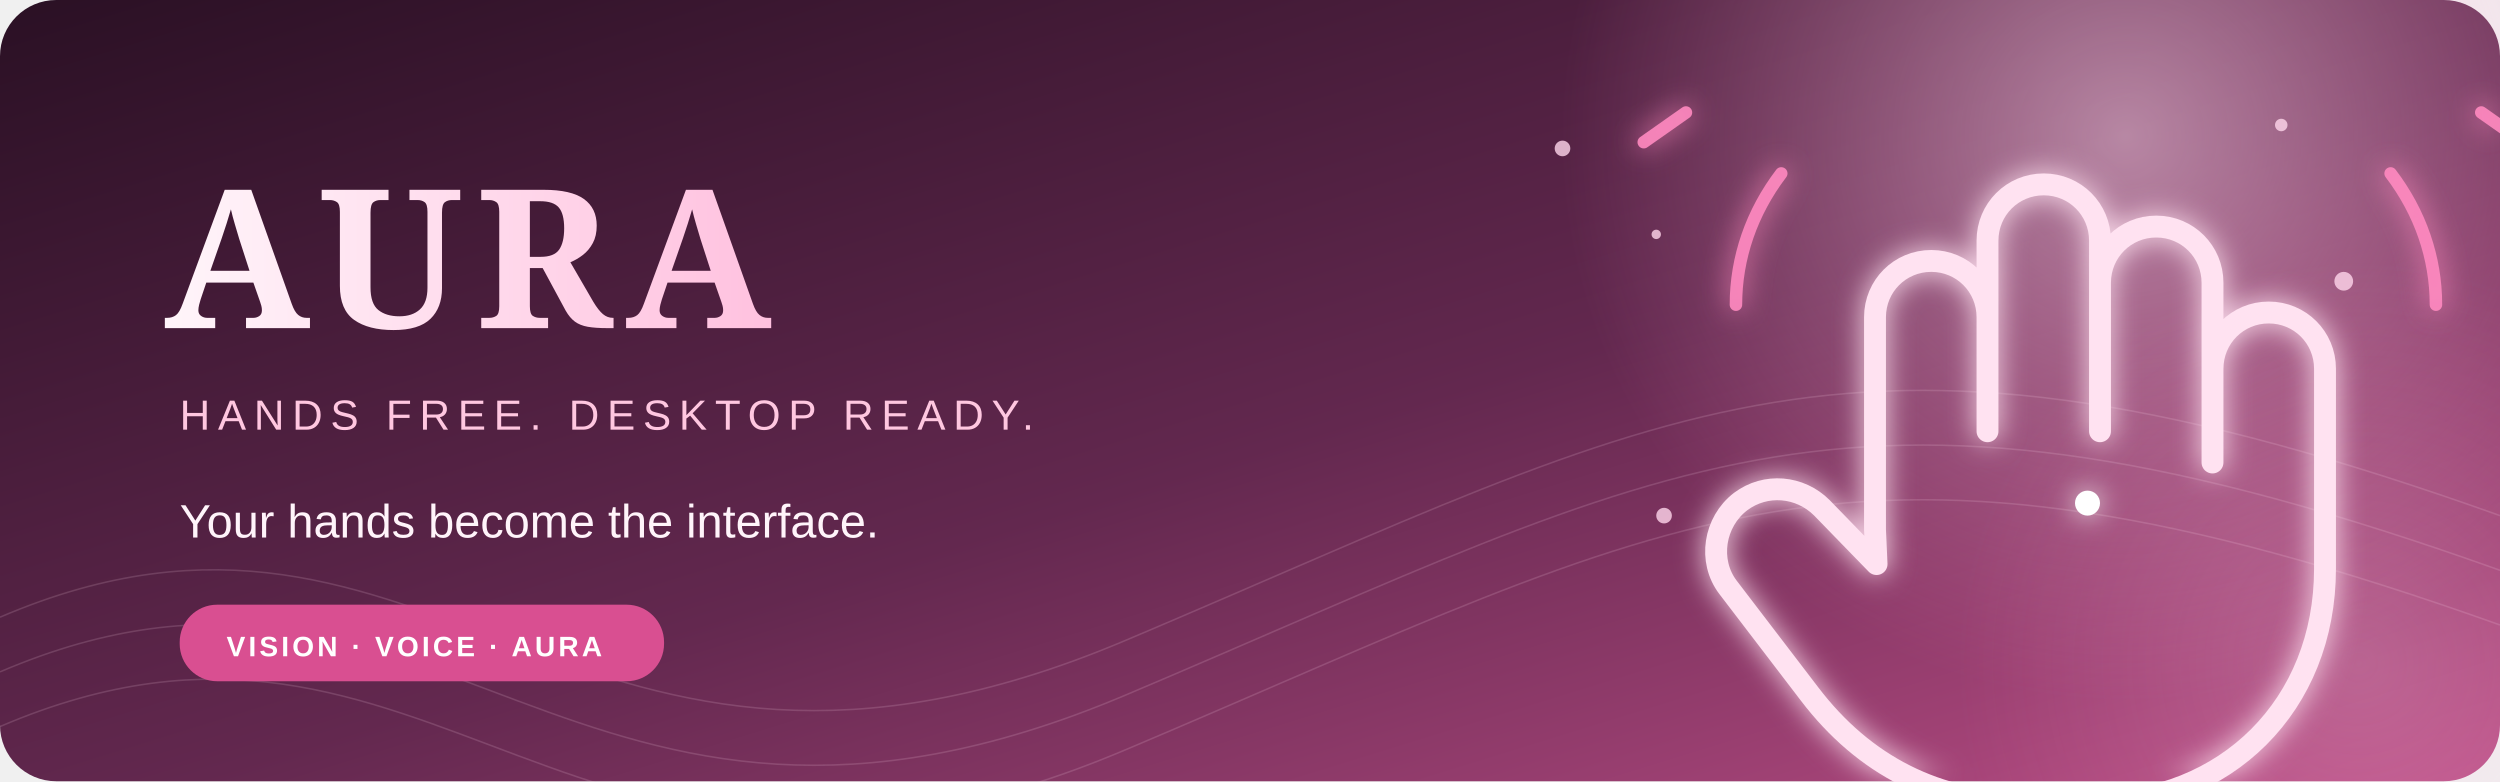
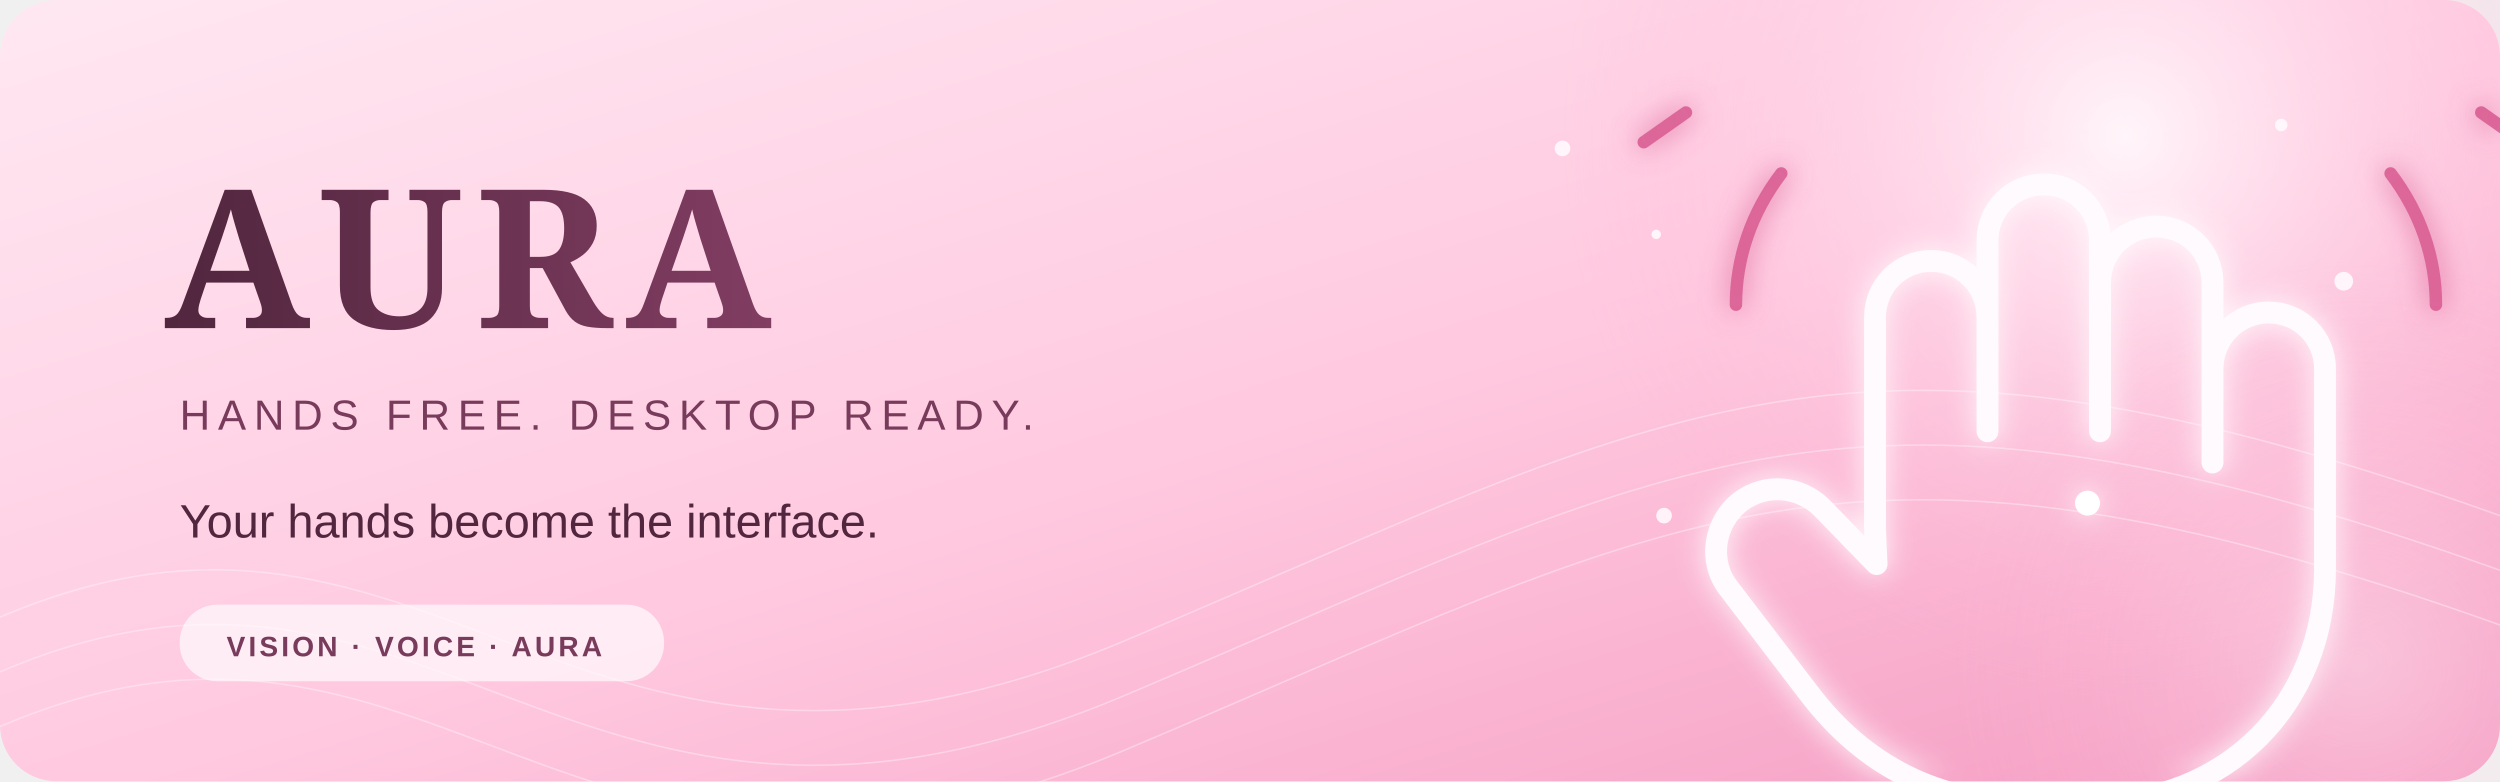
<svg xmlns="http://www.w3.org/2000/svg" width="1600" height="500" viewBox="0 0 1600 500" role="img" aria-labelledby="title desc">
  <defs>
    <linearGradient id="bg" x1="0" y1="0" x2="1" y2="1">
-       <stop stop-color="#2a1024" />
-       <stop offset=".54" stop-color="#63284f" />
-       <stop offset="1" stop-color="#bb4d85" />
+       <stop stop-color="#ffe8f2" />
+       <stop offset=".54" stop-color="#ffc8df" />
+       <stop offset="1" stop-color="#f49bc1" />
    </linearGradient>
    <radialGradient id="orb">
-       <stop stop-color="#ffd6eb" stop-opacity=".55" />
-       <stop offset="1" stop-color="#ffa3d0" stop-opacity="0" />
+       <stop stop-color="#fffafd" stop-opacity=".9" />
+       <stop offset="1" stop-color="#ffb5d4" stop-opacity="0" />
    </radialGradient>
    <linearGradient id="title" x1="0" y1="0" x2="1" y2="0">
-       <stop stop-color="#fff5fa" />
-       <stop offset="1" stop-color="#ffc1df" />
+       <stop stop-color="#51263e" />
+       <stop offset="1" stop-color="#813d62" />
    </linearGradient>
    <filter id="glow">
      <feGaussianBlur stdDeviation="9" result="blur" />
      <feMerge>
        <feMergeNode in="blur" />
        <feMergeNode in="SourceGraphic" />
      </feMerge>
    </filter>
  </defs>
  <rect width="1600" height="500" rx="36" fill="url(#bg)" />
  <circle cx="1360" cy="88" r="360" fill="url(#orb)" />
  <circle cx="1510" cy="425" r="260" fill="url(#orb)" opacity=".4" />
-   <g fill="none" stroke="#ffd6eb" stroke-opacity=".16">
+   <g fill="none" stroke="#fffafd" stroke-opacity=".38">
    <path d="M0 395C280 275 365 560 720 410s460-230 880-80" />
    <path d="M0 430C280 310 365 595 720 445s460-230 880-80" />
    <path d="M0 465C280 345 365 630 720 480s460-230 880-80" />
  </g>
-   <g transform="translate(1110 72)" filter="url(#glow)" fill="none" stroke="#ffe2f1" stroke-width="14" stroke-linecap="round" stroke-linejoin="round">
+   <g transform="translate(1110 72)" filter="url(#glow)" fill="none" stroke="#fffafd" stroke-width="14" stroke-linecap="round" stroke-linejoin="round">
    <path d="M90 267V131c0-20 16-36 36-36s36 16 36 36v73-122c0-20 16-36 36-36s36 16 36 36v122-95c0-20 16-36 36-36s36 16 36 36v115-60c0-20 16-36 36-36s36 16 36 36v128c0 87-63 150-150 150h-40c-58 0-105-24-140-70l-52-68c-13-17-9-42 8-55 16-12 38-10 52 4l35 36z" />
-     <path d="M30 39c-19 25-29 54-29 84M420 39c19 25 29 54 29 84M-31 0l-27 19M478 0l27 19" stroke="#ff8ac0" stroke-width="8" opacity=".9" />
+     <path d="M30 39c-19 25-29 54-29 84M420 39c19 25 29 54 29 84M-31 0l-27 19M478 0l27 19" stroke="#d95f94" stroke-width="8" opacity=".9" />
    <circle cx="226" cy="250" r="8" fill="#fff" stroke="none" />
  </g>
-   <g fill="#ffd6eb" opacity=".8">
+   <g fill="#fffafd" opacity=".9">
    <circle cx="1000" cy="95" r="5" />
    <circle cx="1060" cy="150" r="3" />
    <circle cx="1460" cy="80" r="4" />
    <circle cx="1500" cy="180" r="6" />
    <circle cx="1065" cy="330" r="5" />
  </g>
  <text x="105" y="210" fill="url(#title)" font-family="Georgia,serif" font-size="124" font-weight="700" letter-spacing="8">AURA</text>
-   <text x="115" y="275" fill="#ffc7e0" font-family="Arial,sans-serif" font-size="27" letter-spacing="5">HANDS FREE. DESKTOP READY.</text>
-   <text x="115" y="344" fill="#fff4fa" font-family="Arial,sans-serif" font-size="30">Your hands become the interface.</text>
-   <rect x="115" y="387" width="310" height="49" rx="24" fill="#d94f91" />
-   <text x="145" y="420" fill="#fff" font-family="Arial,sans-serif" font-size="18" font-weight="700" letter-spacing="2">VISION · VOICE · AURA</text>
+   <text x="115" y="275" fill="#783b5b" font-family="Arial,sans-serif" font-size="27" letter-spacing="5">HANDS FREE. DESKTOP READY.</text>
+   <text x="115" y="344" fill="#51263e" font-family="Arial,sans-serif" font-size="30">Your hands become the interface.</text>
+   <rect x="115" y="387" width="310" height="49" rx="24" fill="#fffafd" fill-opacity=".72" />
+   <text x="145" y="420" fill="#783b5b" font-family="Arial,sans-serif" font-size="18" font-weight="700" letter-spacing="2">VISION · VOICE · AURA</text>
</svg>
